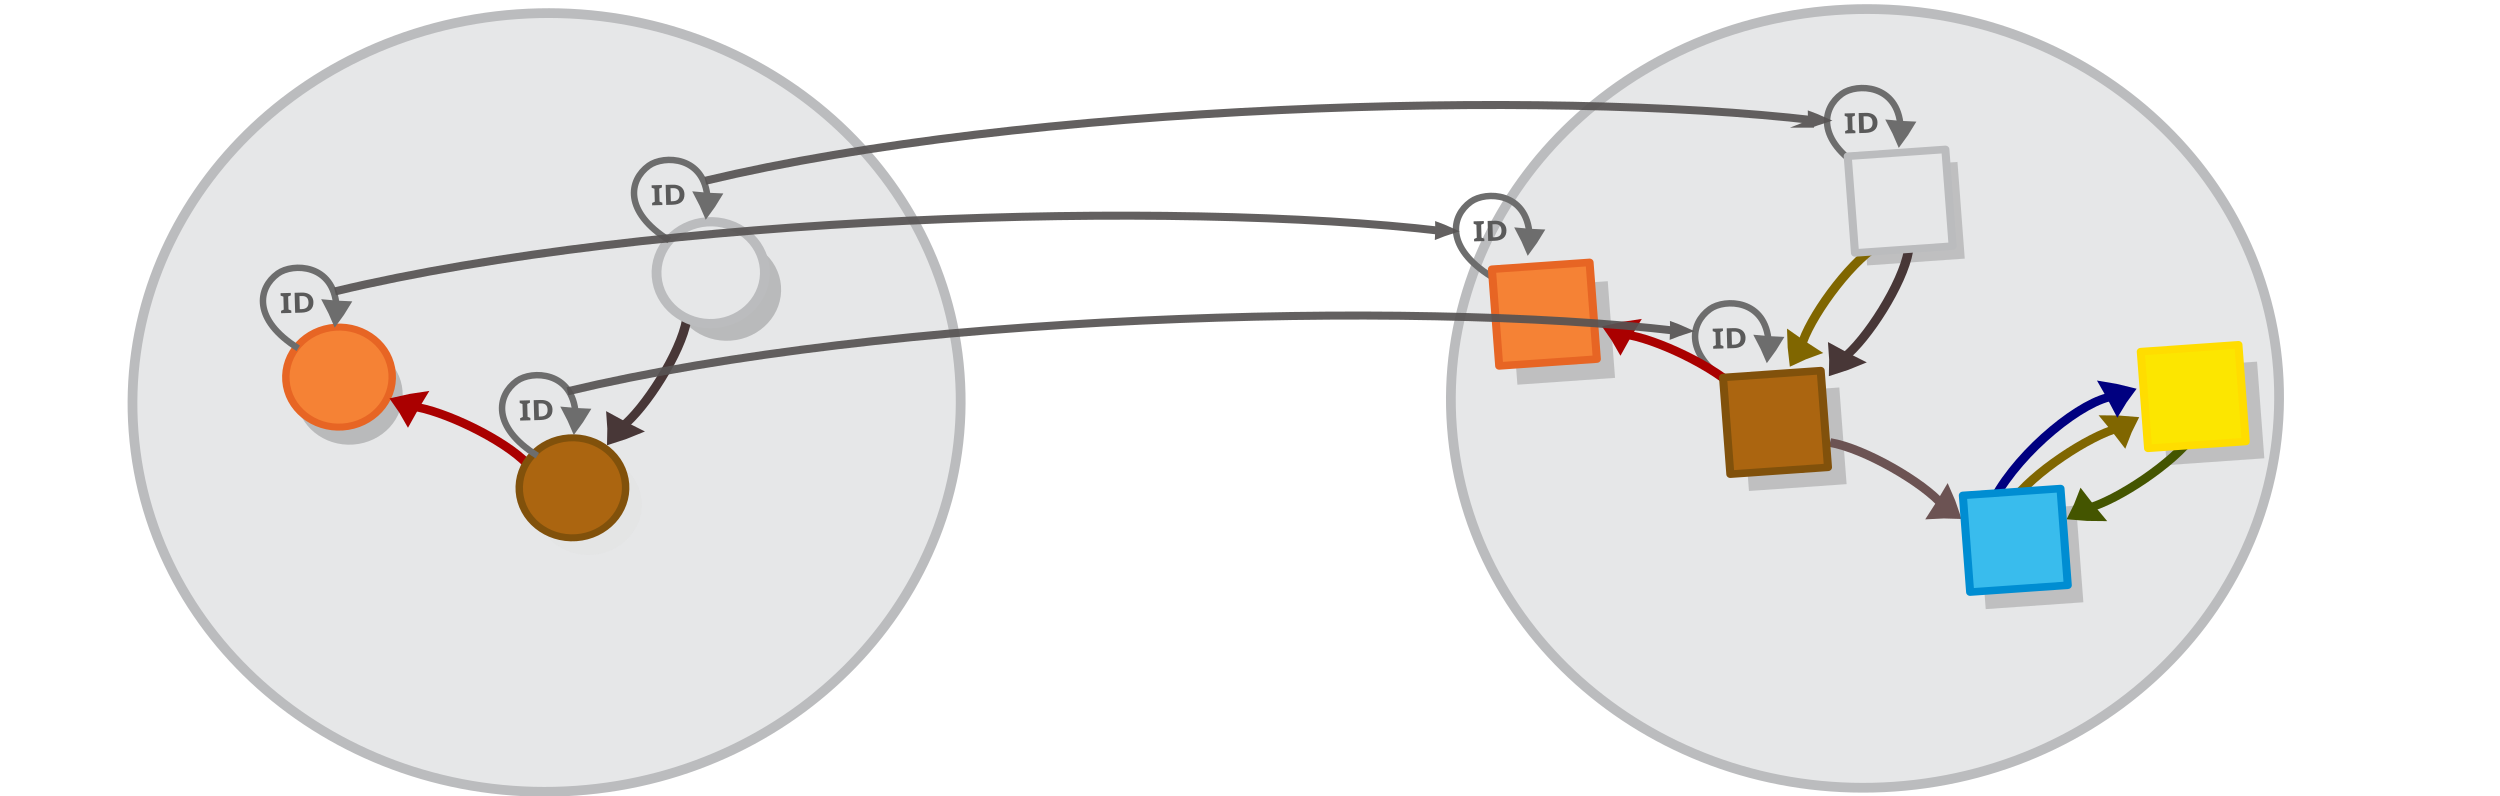
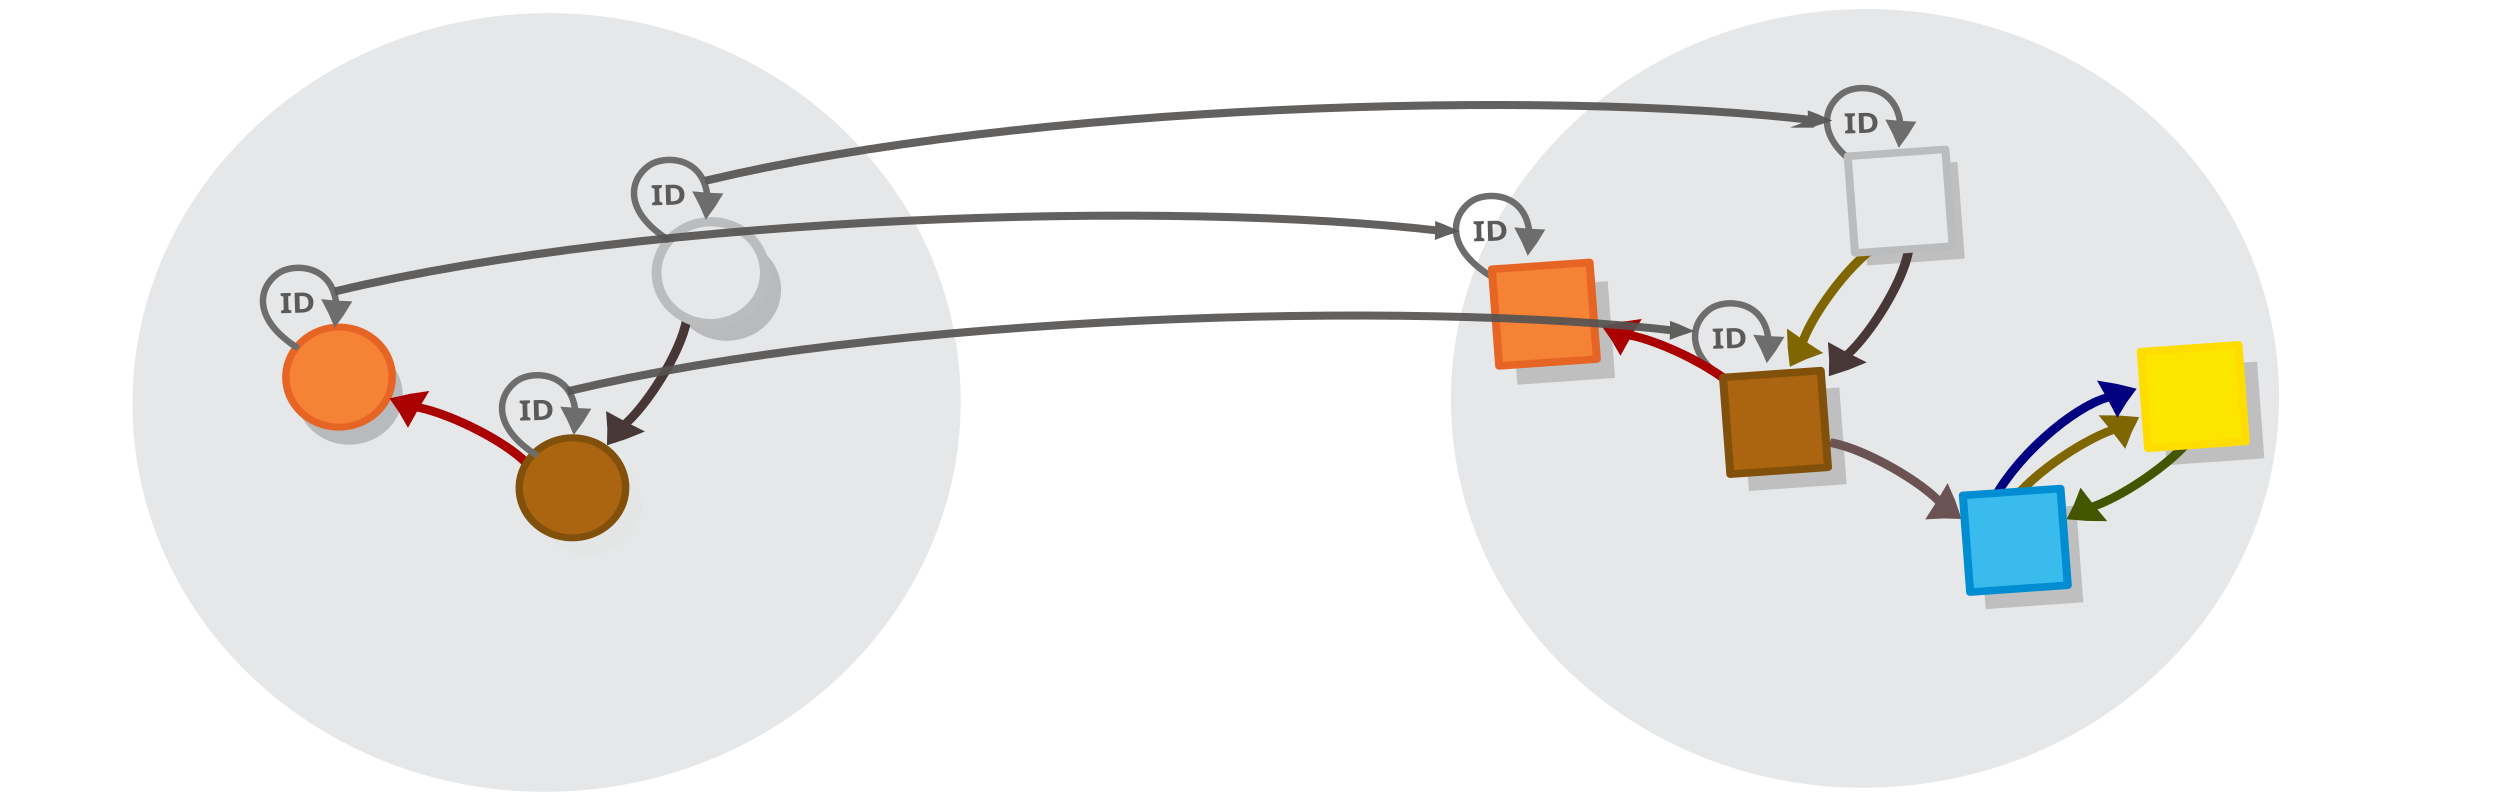
<svg xmlns="http://www.w3.org/2000/svg" viewBox="0 0 595.3 189.5" version="1.1" id="svg15613">
  <defs id="defs15617" />
  <g id="g42748" transform="matrix(1.394826,-0.09773156,0.09882424,1.311086,-204.3185,-18.11115)" />
-   <ellipse style="fill:#e6e7e8;stroke:#bbbcbe;stroke-width:2.324;stroke-miterlimit:10;stroke-dasharray:none;stroke-opacity:1" id="circle15601-9-4-4" cy="104.698" cx="122.584" transform="matrix(0.9975543,-0.06989584,0.07516265,0.9971713,0,0)" rx="98.598" ry="92.714" />
+   <ellipse style="fill:#e6e7e8;stroke:none;stroke-width:2.324;stroke-miterlimit:10;stroke-dasharray:none;stroke-opacity:1" id="circle15601-9-4-4" cy="104.698" cx="122.584" transform="matrix(0.9975543,-0.06989584,0.07516265,0.9971713,0,0)" rx="98.598" ry="92.714" />
  <g id="g42748-8" transform="matrix(1.394826,-0.09773156,0.09882424,1.311086,125.3132,-37.1034)" />
-   <ellipse style="fill:#e6e7e8;stroke:#bbbcbe;stroke-width:2.324;stroke-miterlimit:10;stroke-dasharray:none;stroke-opacity:1" id="circle15601-9-4-4-1" cy="125.679" cx="435.709" transform="matrix(0.9975543,-0.06989584,0.07516265,0.9971713,0,0)" rx="98.598" ry="92.714" />
+   <ellipse style="fill:#e6e7e8;stroke:none;stroke-width:2.324;stroke-miterlimit:10;stroke-dasharray:none;stroke-opacity:1" id="circle15601-9-4-4-1" cy="125.679" cx="435.709" transform="matrix(0.9975543,-0.06989584,0.07516265,0.9971713,0,0)" rx="98.598" ry="92.714" />
  <g transform="matrix(1.198036,-0.03336124,0.03108307,1.126297,224.7434,-15.68348)" id="g2077-5">
    <g id="g11563-4" transform="matrix(0.2042922,0,0,0.2028009,51.11094,7.716323)">
      <g stroke-miterlimit="10" id="g9939-0" transform="matrix(0.4783121,0,0,0.484302,139.7759,155.0152)" style="fill:none;stroke:#6d6d6d;stroke-width:6.389;stroke-miterlimit:10">
        <path d="m 315.1,101.79 c 10.682,-4.135 21.77,-7.738 33.127,-11.074 -8.518,-8.139 -17.577,-16.01 -27.178,-23.616 -2.04,12.119 -3.103,21.663 -5.949,34.69 z" transform="matrix(0.06166,0.69487,-0.648,0.06164,394.029,56.19)" id="path9935-5" style="stroke-width:35.526" />
        <path d="M 382.5,152.612 C 331.334,225.435 280.133,213.588 257.986,179.516 241.51,154.168 246.13,86.543 317.498,86.173" transform="matrix(0.03241,1.30729,-1.23778,0.02809,454.669,-133.846)" id="path9937-9" style="stroke-width:10.649;paint-order:markers fill stroke" />
      </g>
    </g>
    <text transform="scale(1.025365,0.9752629)" id="text2069-4" y="69.75" x="100.888" style="font-style:normal;font-variant:normal;font-weight:normal;font-stretch:normal;font-size:6.074px;line-height:1.25;font-family:'HVD Comic Serif Pro';-inkscape-font-specification:'HVD Comic Serif Pro';letter-spacing:0px;word-spacing:0px;fill:#5a5a5a;fill-opacity:1;stroke:none;stroke-width:0.152" xml:space="preserve">
      <tspan style="font-style:normal;font-variant:normal;font-weight:bold;font-stretch:normal;font-family:sans-serif;-inkscape-font-specification:'sans-serif Bold';fill:#5a5a5a;fill-opacity:1;stroke-width:0.152" y="69.75" x="100.888" id="tspan2067-6">ID</tspan>
    </text>
  </g>
  <g transform="matrix(1.198036,-0.03336124,0.03108307,1.126297,313.0979,-41.37464)" id="g2077-8-9">
    <g id="g11563-9-2" transform="matrix(0.2042922,0,0,0.2028009,51.11094,7.716323)">
      <g stroke-miterlimit="10" id="g9939-6-2" transform="matrix(0.4783121,0,0,0.484302,139.7759,155.0152)" style="fill:none;stroke:#6d6d6d;stroke-width:6.389;stroke-miterlimit:10">
        <path d="m 315.1,101.79 c 10.682,-4.135 21.77,-7.738 33.127,-11.074 -8.518,-8.139 -17.577,-16.01 -27.178,-23.616 -2.04,12.119 -3.103,21.663 -5.949,34.69 z" transform="matrix(0.06166,0.69487,-0.648,0.06164,394.029,56.19)" id="path9935-4-4" style="stroke-width:35.526" />
        <path d="M 382.5,152.612 C 331.334,225.435 280.133,213.588 257.986,179.516 241.51,154.168 246.13,86.543 317.498,86.173" transform="matrix(0.03241,1.30729,-1.23778,0.02809,454.669,-133.846)" id="path9937-3-7" style="stroke-width:10.649;paint-order:markers fill stroke" />
      </g>
    </g>
    <text transform="scale(1.025365,0.9752629)" id="text2069-3-7" y="69.75" x="100.888" style="font-style:normal;font-variant:normal;font-weight:normal;font-stretch:normal;font-size:6.074px;line-height:1.25;font-family:'HVD Comic Serif Pro';-inkscape-font-specification:'HVD Comic Serif Pro';letter-spacing:0px;word-spacing:0px;fill:#5a5a5a;fill-opacity:1;stroke:none;stroke-width:0.152" xml:space="preserve">
      <tspan style="font-style:normal;font-variant:normal;font-weight:bold;font-stretch:normal;font-family:sans-serif;-inkscape-font-specification:'sans-serif Bold';fill:#5a5a5a;fill-opacity:1;stroke-width:0.152" y="69.75" x="100.888" id="tspan2067-3-5">ID</tspan>
    </text>
  </g>
  <g transform="matrix(1.198036,-0.03336124,0.03108307,1.126297,281.6752,9.884153)" id="g2077-86-4">
    <g id="g11563-0-8" transform="matrix(0.2042922,0,0,0.2028009,51.11094,7.716323)">
      <g stroke-miterlimit="10" id="g9939-4-1" transform="matrix(0.4783121,0,0,0.484302,139.7759,155.0152)" style="fill:none;stroke:#6d6d6d;stroke-width:6.389;stroke-miterlimit:10">
        <path d="m 315.1,101.79 c 10.682,-4.135 21.77,-7.738 33.127,-11.074 -8.518,-8.139 -17.577,-16.01 -27.178,-23.616 -2.04,12.119 -3.103,21.663 -5.949,34.69 z" transform="matrix(0.06166,0.69487,-0.648,0.06164,394.029,56.19)" id="path9935-8-2" style="stroke-width:35.526" />
        <path d="M 382.5,152.612 C 331.334,225.435 280.133,213.588 257.986,179.516 241.51,154.168 246.13,86.543 317.498,86.173" transform="matrix(0.03241,1.30729,-1.23778,0.02809,454.669,-133.846)" id="path9937-8-8" style="stroke-width:10.649;paint-order:markers fill stroke" />
      </g>
    </g>
    <text transform="scale(1.025365,0.9752629)" id="text2069-8-9" y="69.75" x="100.888" style="font-style:normal;font-variant:normal;font-weight:normal;font-stretch:normal;font-size:6.074px;line-height:1.25;font-family:'HVD Comic Serif Pro';-inkscape-font-specification:'HVD Comic Serif Pro';letter-spacing:0px;word-spacing:0px;fill:#5a5a5a;fill-opacity:1;stroke:none;stroke-width:0.152" xml:space="preserve">
      <tspan style="font-style:normal;font-variant:normal;font-weight:bold;font-stretch:normal;font-family:sans-serif;-inkscape-font-specification:'sans-serif Bold';fill:#5a5a5a;fill-opacity:1;stroke-width:0.152" y="69.75" x="100.888" id="tspan2067-9-3">ID</tspan>
    </text>
  </g>
  <g id="g10229-2" transform="matrix(0.6894509,-0.04830789,0.04884801,0.648059,263.2282,41.55492)">
    <rect style="opacity:0.23;fill:#3a3a3a;fill-opacity:1;stroke:#cccccc;stroke-width:0;stroke-linecap:round;stroke-linejoin:round;stroke-miterlimit:10;stroke-dasharray:none;stroke-dashoffset:0;stroke-opacity:1" id="rect24164-1-7" width="33.725" height="35.524" x="212.889" y="96.631" />
    <rect style="opacity:0.23;fill:#3a3a3a;fill-opacity:1;stroke:#cccccc;stroke-width:0;stroke-linecap:round;stroke-linejoin:round;stroke-miterlimit:10;stroke-dasharray:none;stroke-dashoffset:0;stroke-opacity:1" id="rect24164-1-7-5" width="33.725" height="35.524" x="259.326" y="17.222" />
    <g transform="matrix(-0.1356658,0.2268028,-0.3262205,-0.1733809,363.1002,56.29762)" id="g1482-7-0-1-0-3-8" style="display:inline;fill:#dddddd;stroke:#483737;stroke-width:6.389;stroke-miterlimit:10">
      <path d="m 315.1,101.79 c 10.682,-4.135 21.77,-7.738 33.127,-11.074 -8.518,-8.139 -17.577,-16.01 -27.178,-23.616 -2.04,12.119 -3.103,21.663 -5.949,34.69 z" transform="matrix(0.4768,-0.02932,0.03214,0.42867,147.58,197.367)" id="path1478-7-9-0-19-0-50" style="stroke:#483737;stroke-width:35.526" />
      <path transform="matrix(0.89574,0,0,0.81736,18.384,154.236)" d="M 127.386,78.378 C 176.957,66.302 277.685,72.076 317.498,86.173" id="path1480-1-3-1-5-7-96" style="fill:none;stroke:#483737;stroke-width:10.649;paint-order:markers fill stroke" />
    </g>
    <rect style="opacity:0.23;fill:#3a3a3a;fill-opacity:1;stroke:#cccccc;stroke-width:0;stroke-linecap:round;stroke-linejoin:round;stroke-miterlimit:10;stroke-dasharray:none;stroke-dashoffset:0;stroke-opacity:1" id="rect24164-1" width="33.725" height="35.524" x="136.087" y="51.856" />
    <rect style="opacity:1;fill:#f58235;fill-opacity:1;stroke:#e76524;stroke-width:2.778;stroke-linecap:round;stroke-linejoin:round;stroke-miterlimit:10;stroke-dasharray:none;stroke-dashoffset:0;stroke-opacity:1" id="rect24164" width="33.725" height="35.524" x="130.322" y="44.52" />
    <g transform="matrix(-0.2160546,-0.152201,-0.2277481,0.2908807,290.7069,52.44976)" id="g1482-7-0-1-0-3-5-7-8" style="display:inline;fill:#dddddd;stroke:#aa0000;stroke-width:6.389;stroke-miterlimit:10">
      <path d="m 315.1,101.79 c 10.682,-4.135 21.77,-7.738 33.127,-11.074 -8.518,-8.139 -17.577,-16.01 -27.178,-23.616 -2.04,12.119 -3.103,21.663 -5.949,34.69 z" transform="matrix(0.4768,-0.02932,0.03214,0.42867,147.58,197.367)" id="path1478-7-9-0-19-0-0-2-5" style="stroke:#aa0000;stroke-width:35.526" />
      <path transform="matrix(0.89574,0,0,0.81736,18.384,154.236)" d="M 127.386,78.378 C 176.957,66.302 277.685,72.076 317.498,86.173" id="path1480-1-3-1-5-7-4-7-61" style="fill:none;fill-opacity:1;stroke:#aa0000;stroke-width:10.649;stroke-opacity:1;paint-order:markers fill stroke" />
    </g>
    <rect style="opacity:0.23;fill:#3a3a3a;fill-opacity:1;stroke:#cccccc;stroke-width:0;stroke-linecap:round;stroke-linejoin:round;stroke-miterlimit:10;stroke-dasharray:none;stroke-dashoffset:0;stroke-opacity:1" id="rect24164-1-7-4-8" width="33.725" height="35.524" x="291.173" y="145.871" />
    <g transform="matrix(0.2160546,-0.152201,0.2277481,0.2908807,224.8082,99.37756)" id="g1482-7-0-1-0-3-5-7-2-10" style="display:inline;fill:#dddddd;stroke:#806600;stroke-width:6.389;stroke-miterlimit:10">
      <path d="m 315.1,101.79 c 10.682,-4.135 21.77,-7.738 33.127,-11.074 -8.518,-8.139 -17.577,-16.01 -27.178,-23.616 -2.04,12.119 -3.103,21.663 -5.949,34.69 z" transform="matrix(0.4768,-0.02932,0.03214,0.42867,147.58,197.367)" id="path1478-7-9-0-19-0-0-2-2-3" style="stroke:#806600;stroke-width:35.526" />
      <path transform="matrix(0.89574,0,0,0.81736,18.384,154.236)" d="M 127.386,78.378 C 176.957,66.302 277.685,72.076 317.498,86.173" id="path1480-1-3-1-5-7-4-7-6-04" style="fill:none;stroke:#806600;stroke-width:10.649;paint-order:markers fill stroke" />
    </g>
    <rect style="opacity:0.23;fill:#3a3a3a;fill-opacity:1;stroke:#cccccc;stroke-width:0;stroke-linecap:round;stroke-linejoin:round;stroke-miterlimit:10;stroke-dasharray:none;stroke-dashoffset:0;stroke-opacity:1" id="rect24164-1-7-4" width="33.725" height="35.524" x="357.077" y="97.88" />
    <g transform="matrix(-0.2160546,0.152201,-0.2277481,-0.2908807,445.3539,166.4118)" id="g1482-7-0-1-0-3-5-7-2-1-4" style="display:inline;fill:#dddddd;stroke:#445500;stroke-width:6.389;stroke-miterlimit:10">
      <path d="m 315.1,101.79 c 10.682,-4.135 21.77,-7.738 33.127,-11.074 -8.518,-8.139 -17.577,-16.01 -27.178,-23.616 -2.04,12.119 -3.103,21.663 -5.949,34.69 z" transform="matrix(0.4768,-0.02932,0.03214,0.42867,147.58,197.367)" id="path1478-7-9-0-19-0-0-2-2-0-4" style="stroke:#445500;stroke-width:35.526" />
      <path transform="matrix(0.89574,0,0,0.81736,18.384,154.236)" d="M 127.386,78.378 C 176.957,66.302 277.685,72.076 317.498,86.173" id="path1480-1-3-1-5-7-4-7-6-6-4" style="fill:none;stroke:#445500;stroke-width:10.649;paint-order:markers fill stroke" />
    </g>
    <g transform="matrix(-0.1778276,0.1955046,0.2603809,0.2620735,229.8858,-37.28404)" id="g1482-7-0-1-0-3-1-6" style="display:inline;fill:#dddddd;stroke:#806600;stroke-width:6.389;stroke-miterlimit:10">
      <path d="m 315.1,101.79 c 10.682,-4.135 21.77,-7.738 33.127,-11.074 -8.518,-8.139 -17.577,-16.01 -27.178,-23.616 -2.04,12.119 -3.103,21.663 -5.949,34.69 z" transform="matrix(0.4768,-0.02932,0.03214,0.42867,147.58,197.367)" id="path1478-7-9-0-19-0-5-3" style="stroke:#806600;stroke-width:35.526" />
      <path transform="matrix(0.89574,0,0,0.81736,18.384,154.236)" d="M 127.386,78.378 C 176.957,66.302 277.685,72.076 317.498,86.173" id="path1480-1-3-1-5-7-9-1" style="fill:none;stroke:#806600;stroke-width:10.649;paint-order:markers fill stroke" />
    </g>
    <g transform="matrix(0.2383419,-0.1141834,0.1762464,0.3246813,229.0083,68.52369)" id="g1482-7-0-1-0-3-5-7-2-4-7" style="display:inline;fill:#dddddd;stroke:#000080;stroke-width:6.389;stroke-miterlimit:10">
      <path d="m 315.1,101.79 c 10.682,-4.135 21.77,-7.738 33.127,-11.074 -8.518,-8.139 -17.577,-16.01 -27.178,-23.616 -2.04,12.119 -3.103,21.663 -5.949,34.69 z" transform="matrix(0.4768,-0.02932,0.03214,0.42867,147.58,197.367)" id="path1478-7-9-0-19-0-0-2-2-9-5" style="stroke:#000080;stroke-width:35.526" />
      <path transform="matrix(0.89574,0,0,0.81736,18.384,154.236)" d="M 85.256,126.089 C 157.92,89.606 277.685,72.076 317.498,86.173" id="path1480-1-3-1-5-7-4-7-6-0-9" style="fill:none;stroke:#000080;stroke-width:10.649;paint-order:markers fill stroke" />
    </g>
    <g transform="matrix(0.2245571,0.1393515,-0.1786851,0.3233456,251.2325,27.46125)" id="g1482-7-0-1-0-3-5-5" style="display:inline;fill:#dddddd;stroke:#6c5353;stroke-width:6.389;stroke-miterlimit:10">
      <path d="m 315.1,101.79 c 10.682,-4.135 21.77,-7.738 33.127,-11.074 -8.518,-8.139 -17.577,-16.01 -27.178,-23.616 -2.04,12.119 -3.103,21.663 -5.949,34.69 z" transform="matrix(0.4768,-0.02932,0.03214,0.42867,147.58,197.367)" id="path1478-7-9-0-19-0-0-9" style="stroke:#6c5353;stroke-width:35.526" />
      <path transform="matrix(0.89574,0,0,0.81736,18.384,154.236)" d="M 127.386,78.378 C 176.957,66.302 277.685,72.076 317.498,86.173" id="path1480-1-3-1-5-7-4-8" style="fill:none;stroke:#6c5353;stroke-width:10.649;paint-order:markers fill stroke" />
    </g>
    <rect style="opacity:1;fill:#ab6510;fill-opacity:1;stroke:#81510b;stroke-width:2.777;stroke-linecap:round;stroke-linejoin:round;stroke-miterlimit:10;stroke-dasharray:none;stroke-dashoffset:0;stroke-opacity:1" id="rect24164-8" width="33.725" height="35.524" x="206.928" y="90.005" />
    <rect style="opacity:1;fill:#e6e7e8;fill-opacity:1;stroke:#bbbcbe;stroke-width:2.777;stroke-linecap:round;stroke-linejoin:round;stroke-miterlimit:10;stroke-dasharray:none;stroke-dashoffset:0;stroke-opacity:1" id="rect24164-8-7" width="33.725" height="35.524" x="255.488" y="12.336" />
    <rect style="opacity:1;fill:#fce600;fill-opacity:1;stroke:#ffdd00;stroke-width:2.777;stroke-linecap:round;stroke-linejoin:round;stroke-miterlimit:10;stroke-dasharray:none;stroke-dashoffset:0;stroke-opacity:1" id="rect24164-8-1" width="33.725" height="35.524" x="351.116" y="91.255" />
    <rect style="opacity:1;fill:#39bced;fill-opacity:1;stroke:#008dd2;stroke-width:2.777;stroke-linecap:round;stroke-linejoin:round;stroke-miterlimit:10;stroke-dasharray:none;stroke-dashoffset:0;stroke-opacity:1" id="rect24164-8-1-5" width="33.725" height="35.524" x="286.26" y="139.245" />
  </g>
  <g id="g10229" transform="matrix(0.6894509,-0.04830789,0.04884801,0.648059,-25.48495,58.70437)">
    <circle style="opacity:0.203;fill:#030303;fill-opacity:1;stroke:none;stroke-width:2.57;stroke-miterlimit:10" id="circle15603-3-6" r="18.334" cy="65.832" cx="152.996" />
    <circle style="opacity:0.203;fill:#030303;fill-opacity:1;stroke:none;stroke-width:3.394;stroke-miterlimit:10;stroke-dasharray:none;stroke-opacity:1" id="circle15601-9-4-6" r="18.672" cy="37.181" cx="285.394" />
    <circle style="fill:#f58235;stroke:#e76524;stroke-width:2.57;stroke-miterlimit:10" id="circle15603-3" r="18.334" cy="59.151" cx="149.869" />
    <g transform="matrix(-0.1356658,0.2268028,-0.3262205,-0.1733809,359.9558,54.98747)" id="g1482-7-0-1-0-3" style="display:inline;fill:#dddddd;stroke:#483737;stroke-width:6.389;stroke-miterlimit:10">
      <path d="m 315.1,101.79 c 10.682,-4.135 21.77,-7.738 33.127,-11.074 -8.518,-8.139 -17.577,-16.01 -27.178,-23.616 -2.04,12.119 -3.103,21.663 -5.949,34.69 z" transform="matrix(0.4768,-0.02932,0.03214,0.42867,147.58,197.367)" id="path1478-7-9-0-19-0" style="stroke:#483737;stroke-width:35.526" />
      <path transform="matrix(0.89574,0,0,0.81736,18.384,154.236)" d="M 127.386,78.378 C 176.957,66.302 277.685,72.076 317.498,86.173" id="path1480-1-3-1-5-7" style="fill:none;stroke:#483737;stroke-width:10.649;paint-order:markers fill stroke" />
    </g>
    <circle style="fill:#e6e7e8;stroke:#bbbcbe;stroke-width:3.394;stroke-miterlimit:10;stroke-dasharray:none;stroke-opacity:1" id="circle15601-9-4" r="18.672" cy="30.5" cx="280.267" />
    <g transform="matrix(-0.2160546,-0.152201,-0.2277481,0.2908807,290.7069,52.44976)" id="g1482-7-0-1-0-3-5-7" style="display:inline;fill:#dddddd;stroke:#aa0000;stroke-width:6.389;stroke-miterlimit:10">
      <path d="m 315.1,101.79 c 10.682,-4.135 21.77,-7.738 33.127,-11.074 -8.518,-8.139 -17.577,-16.01 -27.178,-23.616 -2.04,12.119 -3.103,21.663 -5.949,34.69 z" transform="matrix(0.4768,-0.02932,0.03214,0.42867,147.58,197.367)" id="path1478-7-9-0-19-0-0-2" style="stroke:#aa0000;stroke-width:35.526" />
      <path transform="matrix(0.89574,0,0,0.81736,18.384,154.236)" d="M 127.386,78.378 C 176.957,66.302 277.685,72.076 317.498,86.173" id="path1480-1-3-1-5-7-4-7" style="fill:none;fill-opacity:1;stroke:#aa0000;stroke-width:10.649;stroke-opacity:1;paint-order:markers fill stroke" />
    </g>
    <circle style="opacity:0.284;fill:#dedede;fill-opacity:1;stroke:none;stroke-width:2.57;stroke-miterlimit:10;stroke-opacity:1" id="circle15605-2" r="18.334" cy="112.27" cx="232.318" />
    <circle style="fill:#ab6510;fill-opacity:1;stroke:#81510b;stroke-width:2.57;stroke-miterlimit:10;stroke-opacity:1" id="circle15605" r="18.334" cy="105.588" cx="227.191" />
  </g>
  <g id="g2077" transform="matrix(1.198036,-0.03336124,0.03108307,1.126297,-59.33969,1.424513)">
    <g id="g11563" transform="matrix(0.2042922,0,0,0.2028009,51.11094,7.716323)">
      <g stroke-miterlimit="10" id="g9939" transform="matrix(0.4783121,0,0,0.484302,139.7759,155.0152)" style="fill:none;stroke:#6d6d6d;stroke-width:6.389;stroke-miterlimit:10">
        <path d="m 315.1,101.79 c 10.682,-4.135 21.77,-7.738 33.127,-11.074 -8.518,-8.139 -17.577,-16.01 -27.178,-23.616 -2.04,12.119 -3.103,21.663 -5.949,34.69 z" transform="matrix(0.06166,0.69487,-0.648,0.06164,394.029,56.19)" id="path9935" style="stroke-width:35.526" />
        <path d="M 382.5,152.612 C 331.334,225.435 280.133,213.588 257.986,179.516 241.51,154.168 246.13,86.543 317.498,86.173" transform="matrix(0.03241,1.30729,-1.23778,0.02809,454.669,-133.846)" id="path9937" style="stroke-width:10.649;paint-order:markers fill stroke" />
      </g>
    </g>
    <text transform="scale(1.025365,0.9752629)" id="text2069" y="69.75" x="100.888" style="font-style:normal;font-variant:normal;font-weight:normal;font-stretch:normal;font-size:6.074px;line-height:1.25;font-family:'HVD Comic Serif Pro';-inkscape-font-specification:'HVD Comic Serif Pro';letter-spacing:0px;word-spacing:0px;fill:#5a5a5a;fill-opacity:1;stroke:none;stroke-width:0.152" xml:space="preserve">
      <tspan style="font-style:normal;font-variant:normal;font-weight:bold;font-stretch:normal;font-family:sans-serif;-inkscape-font-specification:'sans-serif Bold';fill:#5a5a5a;fill-opacity:1;stroke-width:0.152" y="69.75" x="100.888" id="tspan2067">ID</tspan>
    </text>
  </g>
  <g transform="matrix(1.198036,-0.03336124,0.03108307,1.126297,29.01475,-24.26664)" id="g2077-8">
    <g id="g11563-9" transform="matrix(0.2042922,0,0,0.2028009,51.11094,7.716323)">
      <g stroke-miterlimit="10" id="g9939-6" transform="matrix(0.4783121,0,0,0.484302,139.7759,155.0152)" style="fill:none;stroke:#6d6d6d;stroke-width:6.389;stroke-miterlimit:10">
        <path d="m 315.1,101.79 c 10.682,-4.135 21.77,-7.738 33.127,-11.074 -8.518,-8.139 -17.577,-16.01 -27.178,-23.616 -2.04,12.119 -3.103,21.663 -5.949,34.69 z" transform="matrix(0.06166,0.69487,-0.648,0.06164,394.029,56.19)" id="path9935-4" style="stroke-width:35.526" />
        <path d="M 382.5,152.612 C 331.334,225.435 280.133,213.588 257.986,179.516 241.51,154.168 246.13,86.543 317.498,86.173" transform="matrix(0.03241,1.30729,-1.23778,0.02809,454.669,-133.846)" id="path9937-3" style="stroke-width:10.649;paint-order:markers fill stroke" />
      </g>
    </g>
    <text transform="scale(1.025365,0.9752629)" id="text2069-3" y="69.75" x="100.888" style="font-style:normal;font-variant:normal;font-weight:normal;font-stretch:normal;font-size:6.074px;line-height:1.25;font-family:'HVD Comic Serif Pro';-inkscape-font-specification:'HVD Comic Serif Pro';letter-spacing:0px;word-spacing:0px;fill:#5a5a5a;fill-opacity:1;stroke:none;stroke-width:0.152" xml:space="preserve">
      <tspan style="font-style:normal;font-variant:normal;font-weight:bold;font-stretch:normal;font-family:sans-serif;-inkscape-font-specification:'sans-serif Bold';fill:#5a5a5a;fill-opacity:1;stroke-width:0.152" y="69.75" x="100.888" id="tspan2067-3">ID</tspan>
    </text>
  </g>
  <g transform="matrix(1.198036,-0.03336124,0.03108307,1.126297,-2.407941,26.99215)" id="g2077-86">
    <g id="g11563-0" transform="matrix(0.2042922,0,0,0.2028009,51.11094,7.716323)">
      <g stroke-miterlimit="10" id="g9939-4" transform="matrix(0.4783121,0,0,0.484302,139.7759,155.0152)" style="fill:none;stroke:#6d6d6d;stroke-width:6.389;stroke-miterlimit:10">
        <path d="m 315.1,101.79 c 10.682,-4.135 21.77,-7.738 33.127,-11.074 -8.518,-8.139 -17.577,-16.01 -27.178,-23.616 -2.04,12.119 -3.103,21.663 -5.949,34.69 z" transform="matrix(0.06166,0.69487,-0.648,0.06164,394.029,56.19)" id="path9935-8" style="stroke-width:35.526" />
        <path d="M 382.5,152.612 C 331.334,225.435 280.133,213.588 257.986,179.516 241.51,154.168 246.13,86.543 317.498,86.173" transform="matrix(0.03241,1.30729,-1.23778,0.02809,454.669,-133.846)" id="path9937-8" style="stroke-width:10.649;paint-order:markers fill stroke" />
      </g>
    </g>
    <text transform="scale(1.025365,0.9752629)" id="text2069-8" y="69.75" x="100.888" style="font-style:normal;font-variant:normal;font-weight:normal;font-stretch:normal;font-size:6.074px;line-height:1.25;font-family:'HVD Comic Serif Pro';-inkscape-font-specification:'HVD Comic Serif Pro';letter-spacing:0px;word-spacing:0px;fill:#5a5a5a;fill-opacity:1;stroke:none;stroke-width:0.152" xml:space="preserve">
      <tspan style="font-style:normal;font-variant:normal;font-weight:bold;font-stretch:normal;font-family:sans-serif;-inkscape-font-specification:'sans-serif Bold';fill:#5a5a5a;fill-opacity:1;stroke-width:0.152" y="69.75" x="100.888" id="tspan2067-9">ID</tspan>
    </text>
  </g>
  <g transform="matrix(1.195443,-0.08376134,0.08469784,1.123673,-46.38655,17.12712)" id="g5890" style="stroke:#565352;stroke-width:1.455;stroke-miterlimit:10;stroke-dasharray:none;stroke-opacity:1">
    <g transform="matrix(0.1550789,0.00101572,0.00984768,0.2128664,348.1628,-6.558062)" id="g1482-7-0-1-0-3-9-5-0" style="display:inline;opacity:0.919;fill:#dddddd;stroke:#565352;stroke-width:8.01;stroke-miterlimit:10;stroke-dasharray:none;stroke-opacity:1">
      <path d="m 298.847,219.752 c 4.5,-1.111 9.2,-2.108 14.027,-3.049 -4.045,-1.706 -8.315,-3.342 -12.812,-4.909 -0.408,2.779 -0.491,4.959 -1.214,7.958 z" id="path1478-7-9-0-19-0-7-4-2" style="stroke:#565352;stroke-width:8.01;stroke-miterlimit:10;stroke-dasharray:none;stroke-opacity:1" />
      <path d="M -1118.569,206.406 C -699.891,150.97 -34.288,168.429 303.994,216.713" id="path1480-1-3-1-5-7-5-05-1" style="fill:none;stroke:#565352;stroke-width:8.01;stroke-miterlimit:10;stroke-dasharray:none;stroke-opacity:1;paint-order:markers fill stroke" />
    </g>
    <g transform="matrix(0.1547496,0.00100096,0.00980652,0.2128646,272.7736,11.27115)" id="g1482-7-0-1-0-3-9-5-05" style="display:inline;opacity:0.919;fill:#dddddd;stroke:#565352;stroke-width:8.019;stroke-miterlimit:10;stroke-dasharray:none;stroke-opacity:1">
      <path d="m 298.847,219.752 c 4.5,-1.111 9.2,-2.108 14.027,-3.049 -4.045,-1.706 -8.315,-3.342 -12.812,-4.909 -0.408,2.779 -0.491,4.959 -1.214,7.958 z" id="path1478-7-9-0-19-0-7-4-1" style="stroke:#565352;stroke-width:8.019;stroke-miterlimit:10;stroke-dasharray:none;stroke-opacity:1" />
      <path d="M -1118.569,206.406 C -699.891,150.97 -34.288,168.429 303.994,216.713" id="path1480-1-3-1-5-7-5-05-10" style="fill:none;stroke:#565352;stroke-width:8.019;stroke-miterlimit:10;stroke-dasharray:none;stroke-opacity:1;paint-order:markers fill stroke" />
    </g>
    <g transform="matrix(0.1550789,0.00101572,0.00984768,0.2128664,317.7059,35.78675)" id="g1482-7-0-1-0-3-9-5-0-8" style="display:inline;opacity:0.919;fill:#dddddd;stroke:#565352;stroke-width:8.01;stroke-miterlimit:10;stroke-dasharray:none;stroke-opacity:1">
      <path d="m 298.847,219.752 c 4.5,-1.111 9.2,-2.108 14.027,-3.049 -4.045,-1.706 -8.315,-3.342 -12.812,-4.909 -0.408,2.779 -0.491,4.959 -1.214,7.958 z" id="path1478-7-9-0-19-0-7-4-2-5" style="stroke:#565352;stroke-width:8.01;stroke-miterlimit:10;stroke-dasharray:none;stroke-opacity:1" />
      <path d="M -1118.569,206.406 C -699.891,150.97 -34.288,168.429 303.994,216.713" id="path1480-1-3-1-5-7-5-05-1-0" style="fill:none;stroke:#565352;stroke-width:8.01;stroke-miterlimit:10;stroke-dasharray:none;stroke-opacity:1;paint-order:markers fill stroke" />
    </g>
  </g>
</svg>
